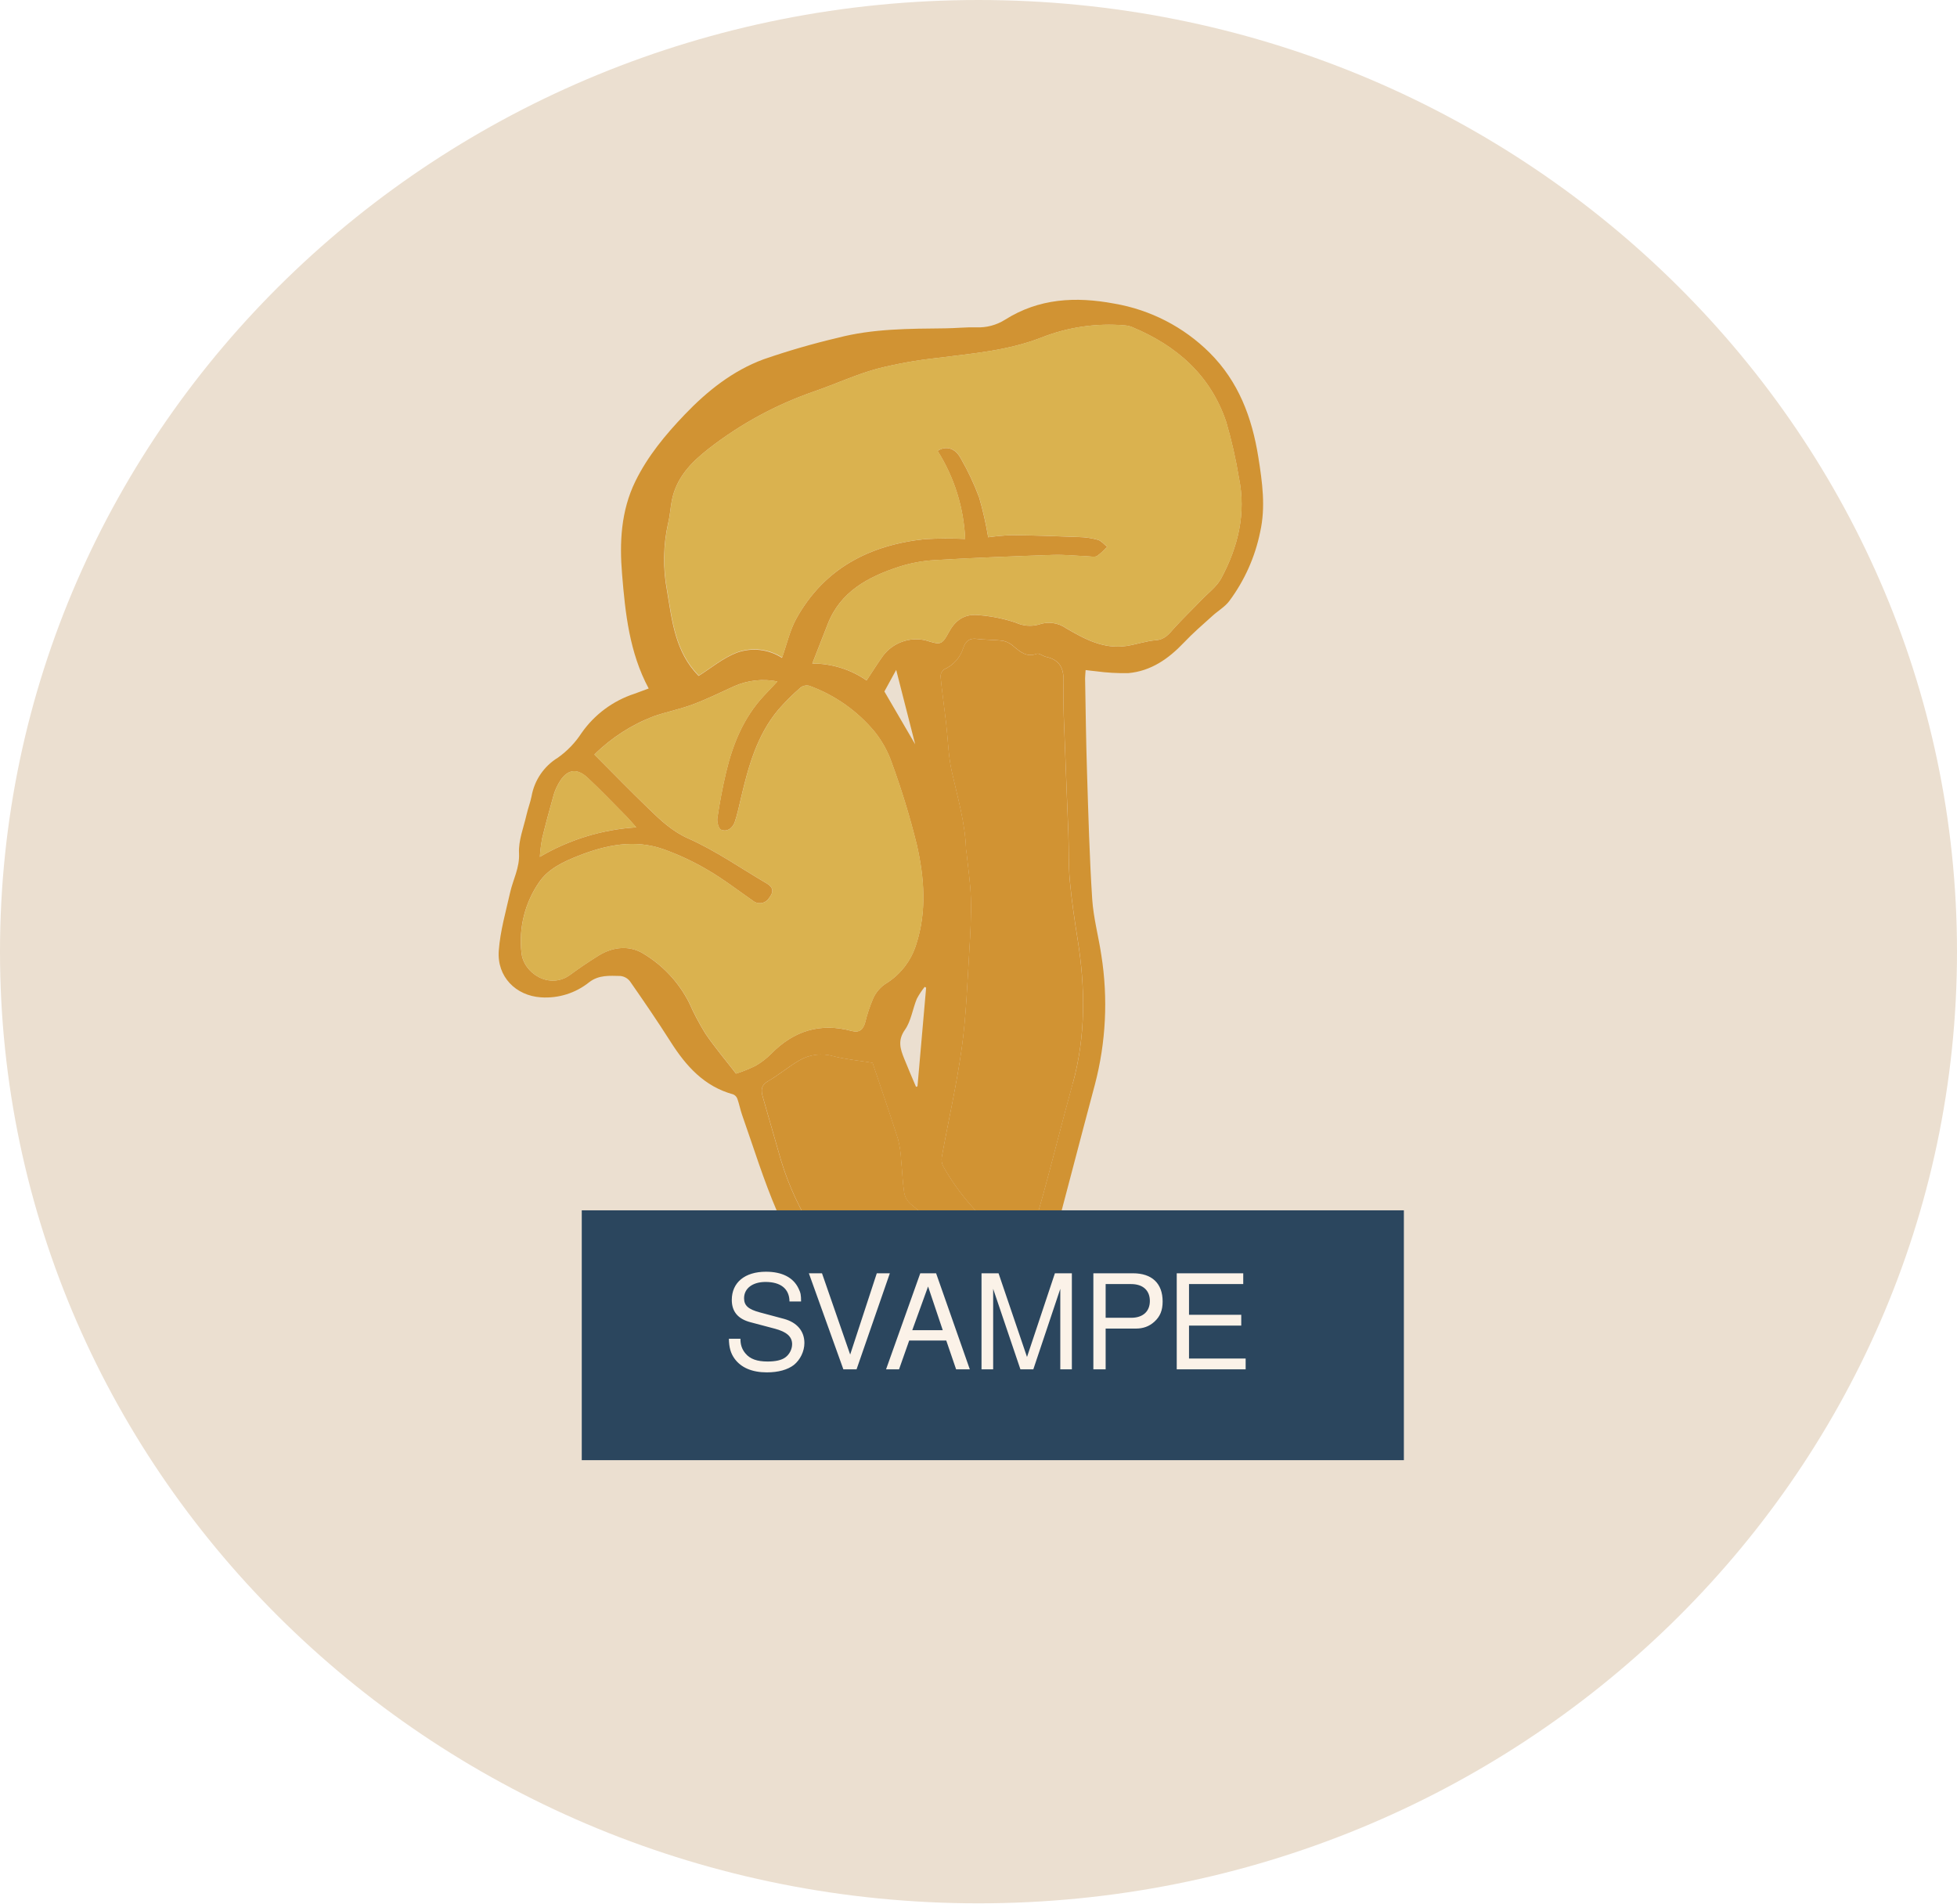
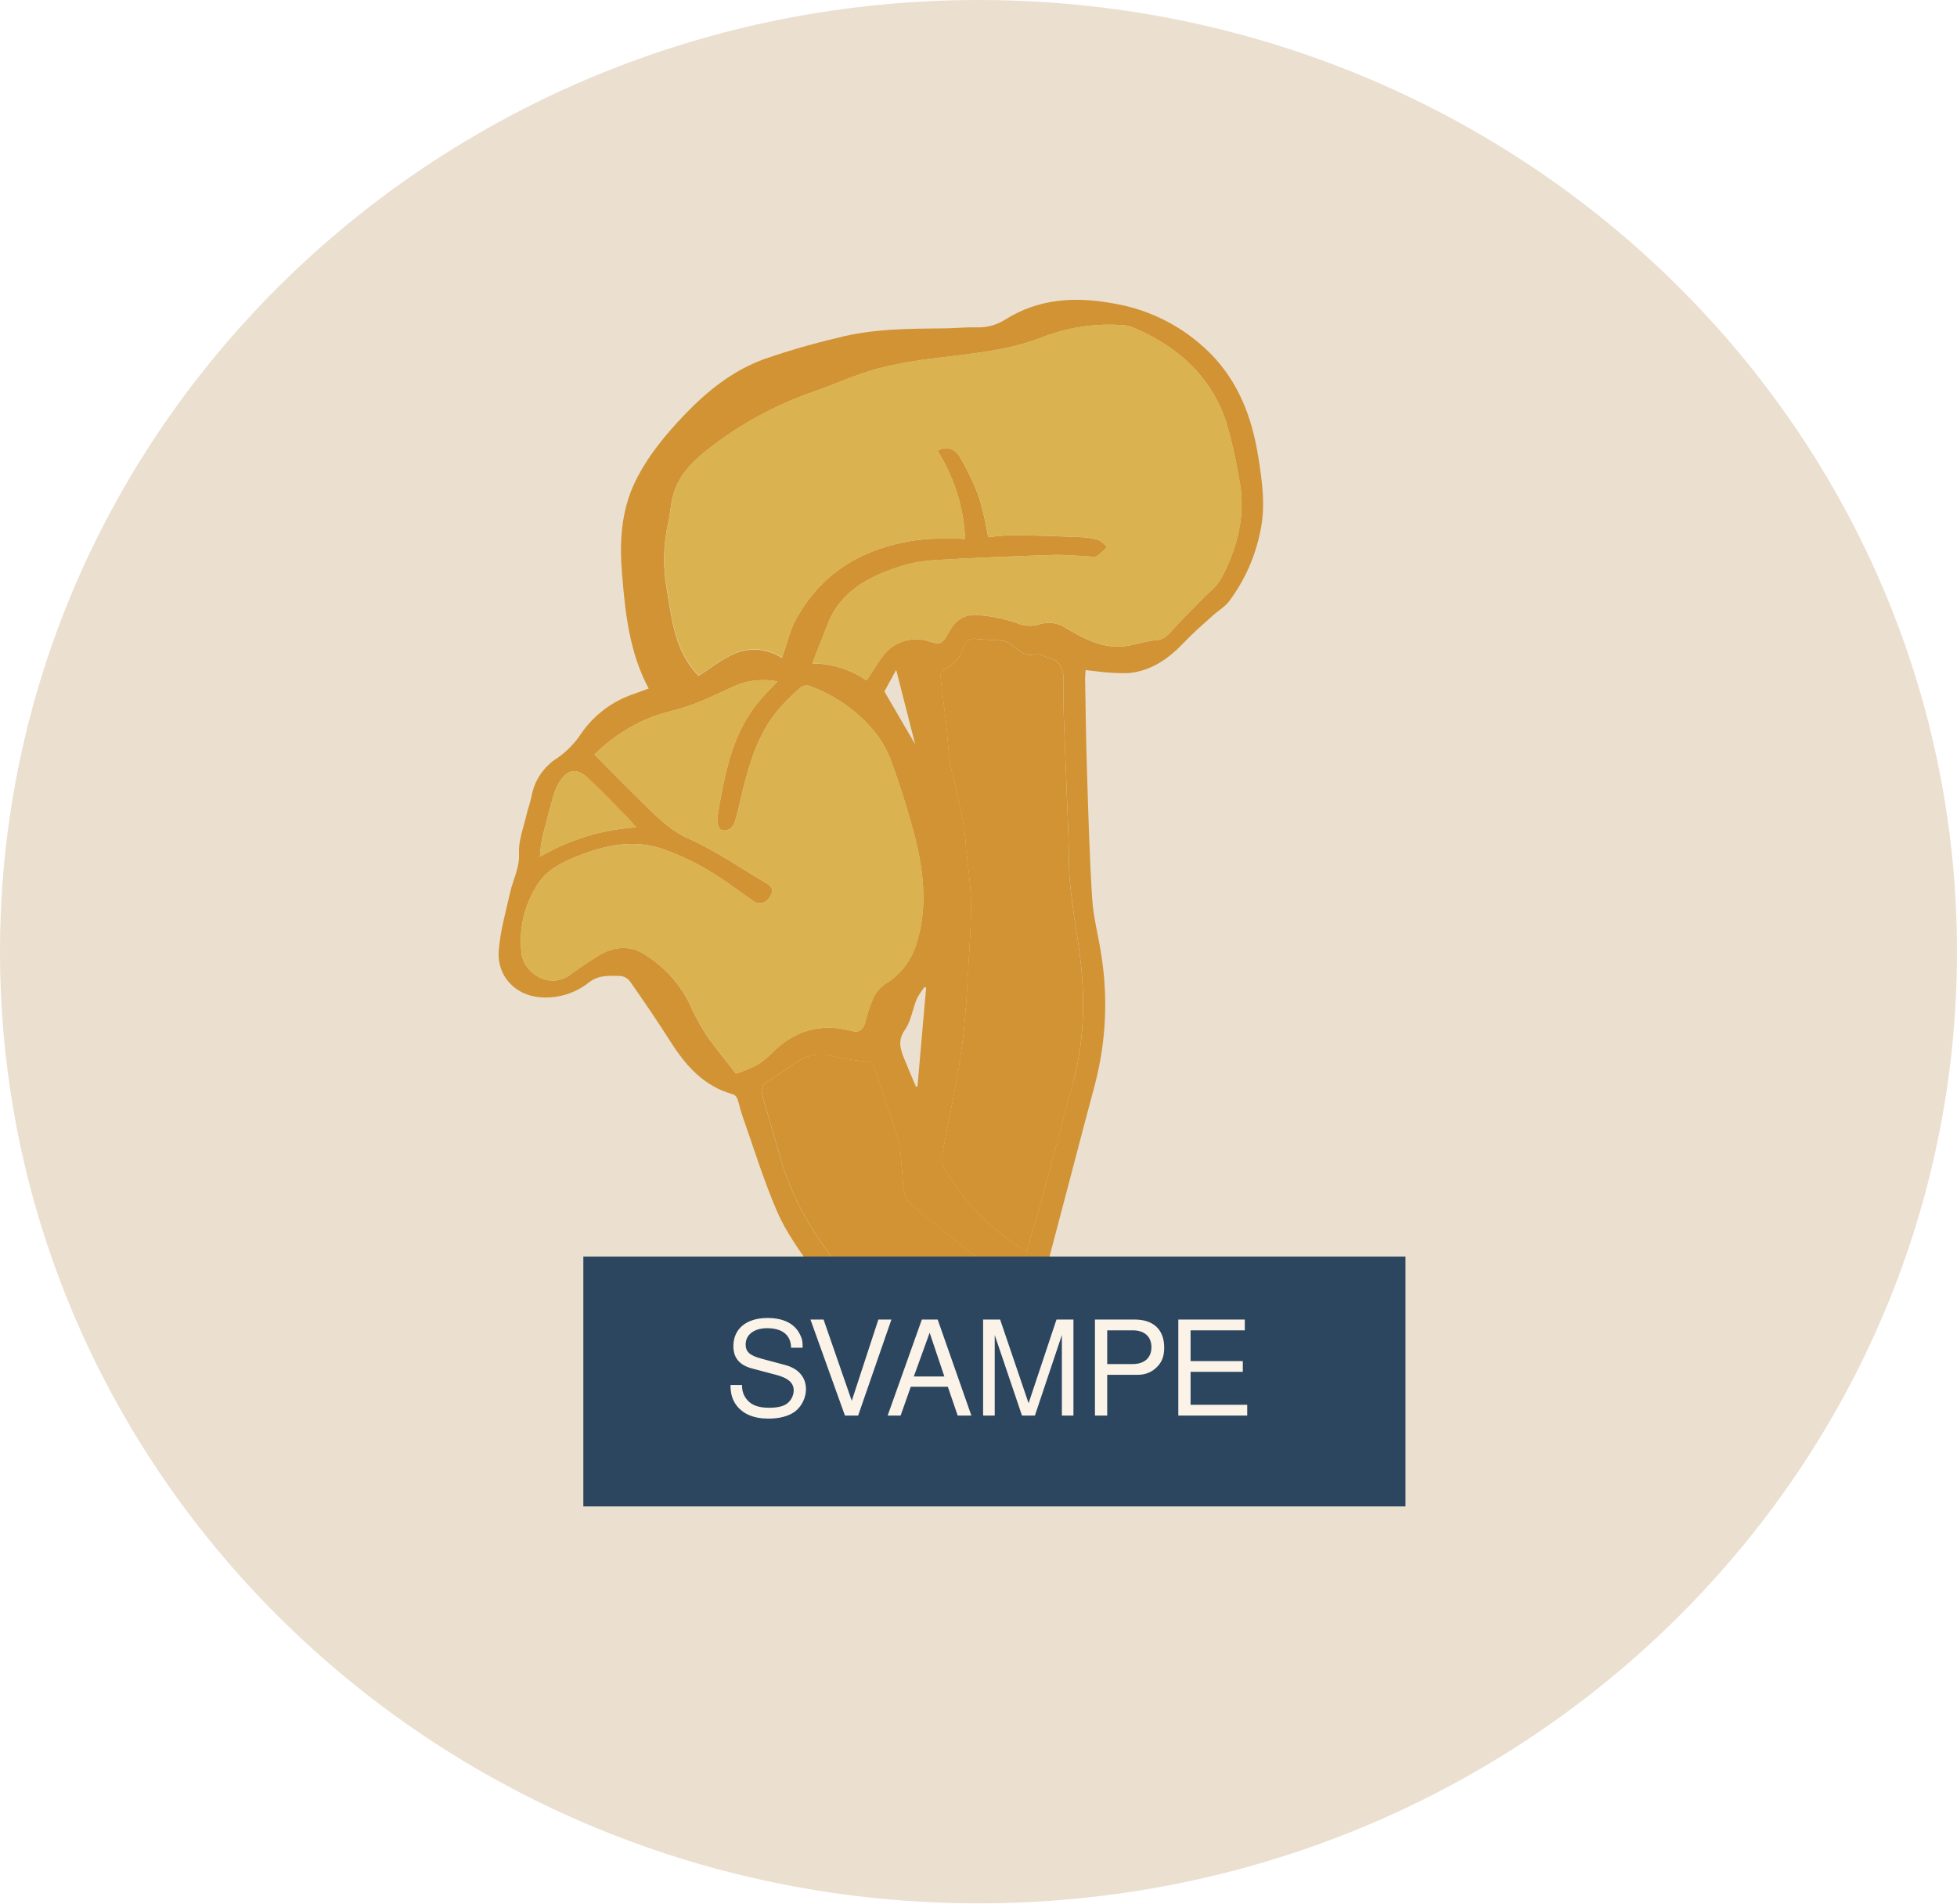
<svg xmlns="http://www.w3.org/2000/svg" width="430.866" height="419.003" viewBox="0 0 430.866 419.003">
-   <g id="Group_473" data-name="Group 473" transform="translate(-776.567 -747.376)">
-     <path id="Path_493" data-name="Path 493" d="M215.433,0c118.98,0,215.433,93.8,215.433,209.5S334.414,419,215.433,419,0,325.206,0,209.5,96.453,0,215.433,0Z" transform="translate(776.567 747.376)" fill="#ebdfd0" />
-     <g id="Group_464" data-name="Group 464" transform="translate(-105.652 81.715)">
-       <g id="c" transform="translate(992.011 731.656)">
-         <path id="Path_293" data-name="Path 293" d="M91,199.048c3.069-2.747,6.064-5.567,9.249-8.11,3.229-2.572,6.575-5.012,9.965-7.379a8.936,8.936,0,0,1-.453-.818c-4.062-8.533-9.279-16.117-17.535-21.173a63.149,63.149,0,0,1-5.932-3.711c-4.705-3.668-9.323-7.452-13.9-11.281a4.353,4.353,0,0,1-1.388-2.426c-.365-2.353-.424-4.764-.672-7.131a22.851,22.851,0,0,0-.7-4.72c-1.841-5.8-3.843-11.544-5.6-16.775-3.156-.511-5.962-.76-8.65-1.461a9.588,9.588,0,0,0-7.467.921c-2.382,1.388-4.515,3.215-6.9,4.588-1.622.95-1.549,2.1-1.125,3.536q1.995,6.926,3.974,13.838a62.227,62.227,0,0,0,7.452,16.015c1.9,3.01,4.033,5.9,6.21,8.738,2.206,2.879,4.457,5.743,6.912,8.417,6.824,7.452,13.765,14.787,20.632,22.2,1.987,2.148,3.9,4.384,5.947,6.751Z" transform="translate(18.289 52.439)" fill="#d19333" />
-         <path id="Path_294" data-name="Path 294" d="M51.674,174.935a1.722,1.722,0,0,1,.891.994c.409,1.154.628,2.382,1.037,3.536,2.513,7.131,4.734,14.393,7.73,21.319,1.885,4.354,4.778,8.329,7.5,12.274a119.79,119.79,0,0,0,9.059,11.894c8.373,9.366,17.023,18.484,25.483,27.763a4.937,4.937,0,0,1,1.344,2.732c1.563-1.271,3.069-2.586,4.574-3.931-2.06-2.367-3.974-4.6-5.947-6.751-6.853-7.423-13.808-14.744-20.632-22.2-2.44-2.674-4.705-5.523-6.912-8.417-2.177-2.835-4.3-5.728-6.21-8.738A62.226,62.226,0,0,1,62.136,189.4q-1.973-6.926-3.974-13.838c-.409-1.432-.5-2.6,1.125-3.536,2.382-1.388,4.515-3.2,6.9-4.588a9.588,9.588,0,0,1,7.467-.921c2.689.687,5.494.95,8.65,1.461,1.753,5.231,3.755,10.988,5.6,16.775a23.149,23.149,0,0,1,.7,4.72c.248,2.382.307,4.778.672,7.131a4.223,4.223,0,0,0,1.388,2.426c4.574,3.828,9.191,7.628,13.9,11.281a63.152,63.152,0,0,0,5.932,3.711c8.256,5.056,13.487,12.654,17.534,21.173.132.278.292.541.453.818,1.651-1.154,3.3-2.279,4.968-3.4,0-.015-.029-.044-.044-.058-3.317-6.4-6.678-12.786-11.485-18.25a3.226,3.226,0,0,1-.731-3.346c3.375-12.727,6.678-25.483,10.082-38.225a69.339,69.339,0,0,0,1.417-28.42c-.614-4.135-1.739-8.227-2.016-12.391-.6-9.293-.848-18.6-1.14-27.894-.219-6.9-.307-13.808-.424-20.705,0-.541.073-1.081.117-1.812.833.1,1.549.2,2.265.263a45.568,45.568,0,0,0,7.16.409c4.968-.453,8.811-3.142,12.186-6.692,1.973-2.09,4.164-3.974,6.3-5.9,1.213-1.111,2.7-1.958,3.682-3.229a38.2,38.2,0,0,0,6.824-15.2c1.257-5.553.482-11.018-.395-16.526-1.388-8.723-4.354-16.643-10.74-23A39.123,39.123,0,0,0,135.488.832C127.043-.746,118.948-.337,111.466,4.4a10.979,10.979,0,0,1-6.327,1.666c-2.265-.058-4.544.2-6.824.219-7.949.088-15.927.058-23.686,2.09a167.731,167.731,0,0,0-16.292,4.72c-6.795,2.513-12.406,6.97-17.418,12.216-4.238,4.442-8.1,9.089-10.828,14.656-3.185,6.517-3.507,13.531-2.922,20.442.7,8.563,1.607,17.228,5.859,25.162-1.067.395-2.09.789-3.127,1.154a22.871,22.871,0,0,0-11.66,8.65,19.994,19.994,0,0,1-5.2,5.421,12.518,12.518,0,0,0-5.8,8.49c-.278,1.388-.8,2.718-1.111,4.091-.643,2.82-1.8,5.669-1.651,8.46.161,3.215-1.315,5.772-1.958,8.636-.95,4.238-2.177,8.475-2.5,12.786-.438,5.786,3.785,9.936,9.264,10.3a15.292,15.292,0,0,0,10.667-3.346c2.119-1.622,4.486-1.4,6.824-1.359a3.041,3.041,0,0,1,2.148,1.2c3.054,4.384,6.079,8.8,8.943,13.312,3.39,5.333,7.394,9.819,13.779,11.558Zm40.519-1.783a2.636,2.636,0,0,1-.307.117c-.877-2.06-1.768-4.121-2.6-6.2-.862-2.133-1.49-4.033.161-6.371,1.359-1.929,1.68-4.559,2.616-6.824a16.71,16.71,0,0,1,1.739-2.63c.1.073.2.132.307.2q-.942,10.849-1.9,21.7Zm34.178-.628c-2.177,7.934-4.179,15.927-6.342,23.862-1.184,4.325-2.513,8.621-3.828,13.078a50.469,50.469,0,0,1-18.309-18.689,3.318,3.318,0,0,1-.321-2.09c1.461-8.051,3.3-16.044,4.413-24.139.964-7.058,1.2-14.232,1.651-21.363.234-3.8.438-7.628.336-11.427-.1-3.419-.628-6.824-.979-10.243-.015-.19-.088-.365-.088-.541-.19-5.889-1.87-11.47-3.142-17.169-.774-3.463-.833-7.087-1.242-10.623-.395-3.419-.891-6.824-1.227-10.243a1.964,1.964,0,0,1,.833-1.607,7.623,7.623,0,0,0,4.164-4.676c.511-1.49,1.315-2.236,3-2.016,1.943.248,3.945.161,5.874.453a5.044,5.044,0,0,1,2.323,1.286c1.461,1.213,2.82,2.338,4.968,1.549.541-.2,1.359.511,2.09.672,3.083.687,3.931,2.6,3.828,5.655-.161,4.793.161,9.6.321,14.393.219,6.327.511,12.639.745,18.966.132,3.448,0,6.912.321,10.331.395,4.267,1.023,8.519,1.7,12.756,1.71,10.681,1.841,21.275-1.052,31.81ZM37.339,49.052c.38-1.607.468-3.288.789-4.91.994-4.968,4.194-8.3,8.037-11.31A80.824,80.824,0,0,1,69.617,20.12c4.588-1.593,9.03-3.653,13.706-4.939a95.816,95.816,0,0,1,13.209-2.367c7.744-.994,15.518-1.593,22.941-4.486a40.513,40.513,0,0,1,18.411-2.689,5.4,5.4,0,0,1,1.593.38c9.79,4.077,17.228,10.579,20.691,20.837a103.266,103.266,0,0,1,2.806,12.333c1.622,7.861-.19,15.2-3.872,22.093-1.008,1.885-2.922,3.273-4.442,4.866-1.943,2.031-3.974,3.974-5.859,6.049-1.154,1.271-2.06,2.586-4.077,2.747-2.163.161-4.281.921-6.444,1.257-5.027.774-9.191-1.461-13.326-3.872a6.591,6.591,0,0,0-6.079-.818,7.419,7.419,0,0,1-5.041-.438,33.706,33.706,0,0,0-7.861-1.622c-3.054-.395-5.246.76-6.824,3.668-1.622,3-1.885,2.849-5.173,1.856a9.151,9.151,0,0,0-9.352,3.39C83.382,80.1,82.242,81.929,81,83.8a20.913,20.913,0,0,0-11.953-3.726c1.227-3.127,2.309-5.889,3.39-8.665,2.806-7.2,8.9-10.4,15.664-12.625a31.593,31.593,0,0,1,7.92-1.476c8.665-.511,17.33-.848,26.009-1.14,2.572-.088,5.158.2,7.744.307.672.029,1.476.219,1.973-.073a13.788,13.788,0,0,0,2.206-2.031c-.672-.526-1.271-1.3-2.016-1.52a16.584,16.584,0,0,0-4.164-.614c-4.924-.2-9.849-.365-14.773-.424a51.528,51.528,0,0,0-5.231.468,75.426,75.426,0,0,0-1.987-8.753,57.063,57.063,0,0,0-4.077-8.665c-1.257-2.279-3.273-2.776-5.07-1.593A39.571,39.571,0,0,1,102.7,52.646a84.861,84.861,0,0,0-8.855.044c-12.2,1.3-22.181,6.444-28.318,17.505-1.432,2.586-2.075,5.626-3.156,8.636a11.274,11.274,0,0,0-9.936-1.14c-3.069,1.184-5.713,3.419-8.417,5.114-5.2-5.275-5.845-12.157-6.97-18.82a36.9,36.9,0,0,1,.263-14.86ZM91.7,97.856c-2.323-3.989-4.442-7.628-6.78-11.631.687-1.257,1.563-2.864,2.6-4.749C88.934,87.028,90.264,92.259,91.7,97.856ZM9.532,118.707c.8-3.288,1.68-6.546,2.6-9.8a11.879,11.879,0,0,1,1.2-2.674c1.637-2.835,3.843-3.273,6.239-1.023,2.908,2.718,5.669,5.611,8.475,8.446.716.716,1.359,1.505,2.236,2.484a47.675,47.675,0,0,0-21.217,6.5,32.832,32.832,0,0,1,.482-3.931ZM31.86,143.942c-3.01-1.856-6.648-1.563-9.834.409-2.133,1.33-4.238,2.732-6.269,4.238-4.53,3.346-10.3-.321-10.74-4.837a22.758,22.758,0,0,1,3.931-15.606c2.031-2.937,5.392-4.486,8.665-5.772,6.006-2.353,12.23-3.653,18.557-1.461a56.637,56.637,0,0,1,9.819,4.588c3.492,2.031,6.707,4.515,10.024,6.824a2.4,2.4,0,0,0,3.522-.643c1.023-1.271.979-2.309-.5-3.185-5.728-3.346-11.237-7.218-17.257-9.892-3.609-1.607-6.137-4.033-8.767-6.575-4.048-3.916-7.993-7.964-11.938-11.923A37.551,37.551,0,0,1,34.124,91.69c2.835-.979,5.816-1.563,8.621-2.616,3.083-1.154,6.064-2.616,9.059-3.989a15.858,15.858,0,0,1,9.556-1.067c-1.14,1.213-2.075,2.206-3.01,3.2-4.457,4.793-6.824,10.638-8.3,16.877-.774,3.288-1.4,6.619-1.9,9.965-.132.848.263,2.382.818,2.6,1.344.541,2.528-.336,3-1.68.57-1.68.935-3.434,1.344-5.158,1.637-6.985,3.507-13.9,8.227-19.551A49.546,49.546,0,0,1,66.5,85.333a2.239,2.239,0,0,1,1.914-.351,33.558,33.558,0,0,1,14.437,10.2,23.054,23.054,0,0,1,3.711,6.78,173.76,173.76,0,0,1,5.494,18c1.651,7.233,2.221,14.627-.117,21.889a15.521,15.521,0,0,1-6.882,8.8,7.725,7.725,0,0,0-2.63,3.185,33.956,33.956,0,0,0-1.739,5.246c-.438,1.549-1.257,2.338-2.966,1.885-6.9-1.87-12.742-.058-17.71,5a16.567,16.567,0,0,1-3.507,2.689,31.737,31.737,0,0,1-4.252,1.7c-2.236-2.893-4.647-5.728-6.736-8.8a55.423,55.423,0,0,1-3.609-6.838,26.556,26.556,0,0,0-10.068-10.784Z" transform="translate(0 0)" fill="#d19333" />
-         <path id="Path_295" data-name="Path 295" d="M50.9,77.019a11.274,11.274,0,0,0-9.936-1.14c-3.069,1.184-5.713,3.419-8.417,5.114-5.2-5.275-5.845-12.157-6.97-18.82a36.9,36.9,0,0,1,.263-14.86c.38-1.607.468-3.288.789-4.91.994-4.968,4.194-8.3,8.037-11.31A80.825,80.825,0,0,1,58.119,18.381c4.588-1.593,9.03-3.653,13.706-4.939a95.816,95.816,0,0,1,13.209-2.367c7.744-.994,15.518-1.593,22.941-4.486A40.513,40.513,0,0,1,126.386,3.9a5.4,5.4,0,0,1,1.593.38c9.79,4.077,17.228,10.579,20.691,20.837a103.263,103.263,0,0,1,2.806,12.333c1.622,7.861-.19,15.2-3.872,22.093-1.008,1.885-2.922,3.273-4.442,4.866-1.943,2.031-3.974,3.974-5.859,6.049-1.154,1.271-2.06,2.586-4.077,2.747-2.163.161-4.281.921-6.444,1.257-5.027.774-9.191-1.461-13.326-3.872a6.591,6.591,0,0,0-6.079-.818,7.419,7.419,0,0,1-5.041-.438,33.706,33.706,0,0,0-7.861-1.622c-3.054-.395-5.246.76-6.824,3.668-1.622,3-1.885,2.849-5.173,1.856a9.151,9.151,0,0,0-9.352,3.39c-1.242,1.739-2.382,3.565-3.624,5.436a20.913,20.913,0,0,0-11.953-3.726c1.227-3.127,2.309-5.889,3.39-8.665,2.806-7.2,8.9-10.4,15.664-12.625a31.593,31.593,0,0,1,7.92-1.476c8.665-.511,17.33-.848,26.009-1.14,2.572-.088,5.158.2,7.744.307.672.029,1.476.219,1.973-.073a13.788,13.788,0,0,0,2.206-2.031c-.672-.526-1.271-1.3-2.016-1.52a16.584,16.584,0,0,0-4.164-.614c-4.924-.2-9.849-.365-14.773-.424a51.529,51.529,0,0,0-5.231.468,75.424,75.424,0,0,0-1.987-8.753,57.063,57.063,0,0,0-4.077-8.665c-1.257-2.279-3.273-2.776-5.07-1.593A39.571,39.571,0,0,1,91.2,50.907a84.859,84.859,0,0,0-8.855.044c-12.2,1.3-22.181,6.444-28.318,17.505-1.432,2.586-2.075,5.626-3.156,8.636Z" transform="translate(11.513 1.724)" fill="#dab24f" />
-         <path id="Path_296" data-name="Path 296" d="M50.735,143.932c-2.236-2.893-4.647-5.728-6.736-8.8A55.421,55.421,0,0,1,40.39,128.3a26.556,26.556,0,0,0-10.068-10.784c-3.01-1.856-6.648-1.563-9.834.409-2.133,1.33-4.238,2.732-6.269,4.238-4.53,3.346-10.3-.321-10.74-4.837A22.758,22.758,0,0,1,7.41,101.718c2.031-2.937,5.392-4.486,8.665-5.772,6.006-2.353,12.23-3.653,18.557-1.461a56.637,56.637,0,0,1,9.819,4.588c3.492,2.031,6.707,4.515,10.024,6.824A2.4,2.4,0,0,0,58,105.254c1.023-1.271.979-2.309-.5-3.185-5.728-3.346-11.237-7.218-17.257-9.892-3.609-1.607-6.137-4.033-8.767-6.575-4.048-3.916-7.993-7.964-11.938-11.923a37.551,37.551,0,0,1,13.049-8.417c2.835-.979,5.816-1.563,8.621-2.616,3.083-1.154,6.064-2.616,9.059-3.989a15.858,15.858,0,0,1,9.556-1.067c-1.14,1.213-2.075,2.206-3.01,3.2-4.457,4.793-6.824,10.638-8.3,16.877-.774,3.288-1.4,6.619-1.9,9.965-.132.848.263,2.382.818,2.6,1.344.541,2.528-.336,3-1.68.57-1.68.935-3.434,1.344-5.158C53.409,76.41,55.28,69.5,60,63.843A49.545,49.545,0,0,1,64.967,58.9a2.239,2.239,0,0,1,1.914-.351,33.558,33.558,0,0,1,14.437,10.2,23.054,23.054,0,0,1,3.711,6.78,173.76,173.76,0,0,1,5.494,18c1.651,7.233,2.221,14.627-.117,21.889a15.521,15.521,0,0,1-6.882,8.8,7.725,7.725,0,0,0-2.63,3.185,33.955,33.955,0,0,0-1.739,5.246c-.438,1.549-1.257,2.338-2.966,1.885-6.9-1.87-12.742-.058-17.71,5a16.566,16.566,0,0,1-3.507,2.689,31.737,31.737,0,0,1-4.252,1.7Z" transform="translate(1.552 26.429)" fill="#dab24f" />
-         <path id="Path_297" data-name="Path 297" d="M85.479,185.928A50.469,50.469,0,0,1,67.17,167.239a3.318,3.318,0,0,1-.321-2.09c1.461-8.051,3.3-16.044,4.413-24.139.964-7.058,1.2-14.232,1.651-21.363.234-3.8.438-7.628.336-11.427-.1-3.419-.628-6.824-.979-10.243-.015-.19-.088-.365-.088-.541-.19-5.889-1.87-11.47-3.142-17.169-.774-3.463-.833-7.087-1.242-10.623-.395-3.419-.891-6.824-1.227-10.243a1.964,1.964,0,0,1,.833-1.607,7.623,7.623,0,0,0,4.164-4.676c.511-1.49,1.315-2.236,3-2.016,1.943.248,3.945.161,5.874.453a5.044,5.044,0,0,1,2.323,1.286c1.461,1.213,2.82,2.338,4.968,1.549.541-.2,1.359.511,2.09.672,3.083.687,3.931,2.6,3.828,5.655-.161,4.793.161,9.6.321,14.393.219,6.327.511,12.639.745,18.966.132,3.448,0,6.912.321,10.331.395,4.267,1.023,8.519,1.7,12.756,1.71,10.681,1.841,21.275-1.052,31.81C93.5,156.908,91.5,164.9,89.337,172.835c-1.184,4.325-2.513,8.621-3.828,13.078Z" transform="translate(30.707 23.55)" fill="#d19333" />
-         <path id="Path_298" data-name="Path 298" d="M6.2,89.875a32.832,32.832,0,0,1,.482-3.931c.8-3.288,1.68-6.546,2.6-9.8a11.88,11.88,0,0,1,1.2-2.674c1.637-2.835,3.843-3.273,6.239-1.023,2.908,2.718,5.669,5.611,8.475,8.446.716.716,1.359,1.505,2.236,2.484a47.675,47.675,0,0,0-21.217,6.5Z" transform="translate(2.865 32.748)" fill="#dab24f" />
-       </g>
-       <rect id="Rectangle_560" data-name="Rectangle 560" width="181" height="55" transform="translate(1010.305 932.103)" fill="#2b465e" />
-       <text id="SVAMPE" transform="translate(1041.305 967.103)" fill="#fbf2e8" font-size="29" font-family="Helvetica">
+   <defs>
+     <style>.a{fill:#ebdfd0;}.b{fill:#d19333;}.c{fill:#dab24f;}.d{fill:#2b465e;}.e{fill:#fbf2e8;font-size:29px;font-family:Helvetica;}</style>
+   </defs>
+   <g transform="translate(-744.567 -747.376)">
+     <path class="a" d="M215.433,0c118.98,0,215.433,93.8,215.433,209.5S334.414,419,215.433,419,0,325.206,0,209.5,96.453,0,215.433,0Z" transform="translate(744.567 747.376)" />
+     <g transform="translate(854.359 813.371)">
+       <path class="b" d="M91,199.048c3.069-2.747,6.064-5.567,9.249-8.11,3.229-2.572,6.575-5.012,9.965-7.379a8.936,8.936,0,0,1-.453-.818c-4.062-8.533-9.279-16.117-17.535-21.173a63.149,63.149,0,0,1-5.932-3.711c-4.705-3.668-9.323-7.452-13.9-11.281a4.353,4.353,0,0,1-1.388-2.426c-.365-2.353-.424-4.764-.672-7.131a22.851,22.851,0,0,0-.7-4.72c-1.841-5.8-3.843-11.544-5.6-16.775-3.156-.511-5.962-.76-8.65-1.461a9.588,9.588,0,0,0-7.467.921c-2.382,1.388-4.515,3.215-6.9,4.588-1.622.95-1.549,2.1-1.125,3.536q1.995,6.926,3.974,13.838a62.227,62.227,0,0,0,7.452,16.015c1.9,3.01,4.033,5.9,6.21,8.738,2.206,2.879,4.457,5.743,6.912,8.417,6.824,7.452,13.765,14.787,20.632,22.2,1.987,2.148,3.9,4.384,5.947,6.751Z" transform="translate(18.289 52.439)" />
+       <path class="b" d="M51.674,174.935a1.722,1.722,0,0,1,.891.994c.409,1.154.628,2.382,1.037,3.536,2.513,7.131,4.734,14.393,7.73,21.319,1.885,4.354,4.778,8.329,7.5,12.274a119.79,119.79,0,0,0,9.059,11.894c8.373,9.366,17.023,18.484,25.483,27.763a4.937,4.937,0,0,1,1.344,2.732c1.563-1.271,3.069-2.586,4.574-3.931-2.06-2.367-3.974-4.6-5.947-6.751-6.853-7.423-13.808-14.744-20.632-22.2-2.44-2.674-4.705-5.523-6.912-8.417-2.177-2.835-4.3-5.728-6.21-8.738A62.226,62.226,0,0,1,62.136,189.4q-1.973-6.926-3.974-13.838c-.409-1.432-.5-2.6,1.125-3.536,2.382-1.388,4.515-3.2,6.9-4.588a9.588,9.588,0,0,1,7.467-.921c2.689.687,5.494.95,8.65,1.461,1.753,5.231,3.755,10.988,5.6,16.775a23.149,23.149,0,0,1,.7,4.72c.248,2.382.307,4.778.672,7.131a4.223,4.223,0,0,0,1.388,2.426c4.574,3.828,9.191,7.628,13.9,11.281a63.152,63.152,0,0,0,5.932,3.711c8.256,5.056,13.487,12.654,17.534,21.173.132.278.292.541.453.818,1.651-1.154,3.3-2.279,4.968-3.4,0-.015-.029-.044-.044-.058-3.317-6.4-6.678-12.786-11.485-18.25a3.226,3.226,0,0,1-.731-3.346c3.375-12.727,6.678-25.483,10.082-38.225a69.339,69.339,0,0,0,1.417-28.42c-.614-4.135-1.739-8.227-2.016-12.391-.6-9.293-.848-18.6-1.14-27.894-.219-6.9-.307-13.808-.424-20.705,0-.541.073-1.081.117-1.812.833.1,1.549.2,2.265.263a45.568,45.568,0,0,0,7.16.409c4.968-.453,8.811-3.142,12.186-6.692,1.973-2.09,4.164-3.974,6.3-5.9,1.213-1.111,2.7-1.958,3.682-3.229a38.2,38.2,0,0,0,6.824-15.2c1.257-5.553.482-11.018-.395-16.526-1.388-8.723-4.354-16.643-10.74-23A39.123,39.123,0,0,0,135.488.832C127.043-.746,118.948-.337,111.466,4.4a10.979,10.979,0,0,1-6.327,1.666c-2.265-.058-4.544.2-6.824.219-7.949.088-15.927.058-23.686,2.09a167.731,167.731,0,0,0-16.292,4.72c-6.795,2.513-12.406,6.97-17.418,12.216-4.238,4.442-8.1,9.089-10.828,14.656-3.185,6.517-3.507,13.531-2.922,20.442.7,8.563,1.607,17.228,5.859,25.162-1.067.395-2.09.789-3.127,1.154a22.871,22.871,0,0,0-11.66,8.65,19.994,19.994,0,0,1-5.2,5.421,12.518,12.518,0,0,0-5.8,8.49c-.278,1.388-.8,2.718-1.111,4.091-.643,2.82-1.8,5.669-1.651,8.46.161,3.215-1.315,5.772-1.958,8.636-.95,4.238-2.177,8.475-2.5,12.786-.438,5.786,3.785,9.936,9.264,10.3a15.292,15.292,0,0,0,10.667-3.346c2.119-1.622,4.486-1.4,6.824-1.359a3.041,3.041,0,0,1,2.148,1.2c3.054,4.384,6.079,8.8,8.943,13.312,3.39,5.333,7.394,9.819,13.779,11.558Zm40.519-1.783a2.636,2.636,0,0,1-.307.117c-.877-2.06-1.768-4.121-2.6-6.2-.862-2.133-1.49-4.033.161-6.371,1.359-1.929,1.68-4.559,2.616-6.824a16.71,16.71,0,0,1,1.739-2.63c.1.073.2.132.307.2q-.942,10.849-1.9,21.7Zm34.178-.628c-2.177,7.934-4.179,15.927-6.342,23.862-1.184,4.325-2.513,8.621-3.828,13.078a50.469,50.469,0,0,1-18.309-18.689,3.318,3.318,0,0,1-.321-2.09c1.461-8.051,3.3-16.044,4.413-24.139.964-7.058,1.2-14.232,1.651-21.363.234-3.8.438-7.628.336-11.427-.1-3.419-.628-6.824-.979-10.243-.015-.19-.088-.365-.088-.541-.19-5.889-1.87-11.47-3.142-17.169-.774-3.463-.833-7.087-1.242-10.623-.395-3.419-.891-6.824-1.227-10.243a1.964,1.964,0,0,1,.833-1.607,7.623,7.623,0,0,0,4.164-4.676c.511-1.49,1.315-2.236,3-2.016,1.943.248,3.945.161,5.874.453a5.044,5.044,0,0,1,2.323,1.286c1.461,1.213,2.82,2.338,4.968,1.549.541-.2,1.359.511,2.09.672,3.083.687,3.931,2.6,3.828,5.655-.161,4.793.161,9.6.321,14.393.219,6.327.511,12.639.745,18.966.132,3.448,0,6.912.321,10.331.395,4.267,1.023,8.519,1.7,12.756,1.71,10.681,1.841,21.275-1.052,31.81ZM37.339,49.052c.38-1.607.468-3.288.789-4.91.994-4.968,4.194-8.3,8.037-11.31A80.824,80.824,0,0,1,69.617,20.12c4.588-1.593,9.03-3.653,13.706-4.939a95.816,95.816,0,0,1,13.209-2.367c7.744-.994,15.518-1.593,22.941-4.486a40.513,40.513,0,0,1,18.411-2.689,5.4,5.4,0,0,1,1.593.38c9.79,4.077,17.228,10.579,20.691,20.837a103.266,103.266,0,0,1,2.806,12.333c1.622,7.861-.19,15.2-3.872,22.093-1.008,1.885-2.922,3.273-4.442,4.866-1.943,2.031-3.974,3.974-5.859,6.049-1.154,1.271-2.06,2.586-4.077,2.747-2.163.161-4.281.921-6.444,1.257-5.027.774-9.191-1.461-13.326-3.872a6.591,6.591,0,0,0-6.079-.818,7.419,7.419,0,0,1-5.041-.438,33.706,33.706,0,0,0-7.861-1.622c-3.054-.395-5.246.76-6.824,3.668-1.622,3-1.885,2.849-5.173,1.856a9.151,9.151,0,0,0-9.352,3.39C83.382,80.1,82.242,81.929,81,83.8a20.913,20.913,0,0,0-11.953-3.726c1.227-3.127,2.309-5.889,3.39-8.665,2.806-7.2,8.9-10.4,15.664-12.625a31.593,31.593,0,0,1,7.92-1.476c8.665-.511,17.33-.848,26.009-1.14,2.572-.088,5.158.2,7.744.307.672.029,1.476.219,1.973-.073a13.788,13.788,0,0,0,2.206-2.031c-.672-.526-1.271-1.3-2.016-1.52a16.584,16.584,0,0,0-4.164-.614c-4.924-.2-9.849-.365-14.773-.424a51.528,51.528,0,0,0-5.231.468,75.426,75.426,0,0,0-1.987-8.753,57.063,57.063,0,0,0-4.077-8.665c-1.257-2.279-3.273-2.776-5.07-1.593A39.571,39.571,0,0,1,102.7,52.646a84.861,84.861,0,0,0-8.855.044c-12.2,1.3-22.181,6.444-28.318,17.505-1.432,2.586-2.075,5.626-3.156,8.636a11.274,11.274,0,0,0-9.936-1.14c-3.069,1.184-5.713,3.419-8.417,5.114-5.2-5.275-5.845-12.157-6.97-18.82a36.9,36.9,0,0,1,.263-14.86ZM91.7,97.856c-2.323-3.989-4.442-7.628-6.78-11.631.687-1.257,1.563-2.864,2.6-4.749C88.934,87.028,90.264,92.259,91.7,97.856ZM9.532,118.707c.8-3.288,1.68-6.546,2.6-9.8a11.879,11.879,0,0,1,1.2-2.674c1.637-2.835,3.843-3.273,6.239-1.023,2.908,2.718,5.669,5.611,8.475,8.446.716.716,1.359,1.505,2.236,2.484a47.675,47.675,0,0,0-21.217,6.5,32.832,32.832,0,0,1,.482-3.931ZM31.86,143.942c-3.01-1.856-6.648-1.563-9.834.409-2.133,1.33-4.238,2.732-6.269,4.238-4.53,3.346-10.3-.321-10.74-4.837a22.758,22.758,0,0,1,3.931-15.606c2.031-2.937,5.392-4.486,8.665-5.772,6.006-2.353,12.23-3.653,18.557-1.461a56.637,56.637,0,0,1,9.819,4.588c3.492,2.031,6.707,4.515,10.024,6.824a2.4,2.4,0,0,0,3.522-.643c1.023-1.271.979-2.309-.5-3.185-5.728-3.346-11.237-7.218-17.257-9.892-3.609-1.607-6.137-4.033-8.767-6.575-4.048-3.916-7.993-7.964-11.938-11.923A37.551,37.551,0,0,1,34.124,91.69c2.835-.979,5.816-1.563,8.621-2.616,3.083-1.154,6.064-2.616,9.059-3.989a15.858,15.858,0,0,1,9.556-1.067c-1.14,1.213-2.075,2.206-3.01,3.2-4.457,4.793-6.824,10.638-8.3,16.877-.774,3.288-1.4,6.619-1.9,9.965-.132.848.263,2.382.818,2.6,1.344.541,2.528-.336,3-1.68.57-1.68.935-3.434,1.344-5.158,1.637-6.985,3.507-13.9,8.227-19.551A49.546,49.546,0,0,1,66.5,85.333a2.239,2.239,0,0,1,1.914-.351,33.558,33.558,0,0,1,14.437,10.2,23.054,23.054,0,0,1,3.711,6.78,173.76,173.76,0,0,1,5.494,18c1.651,7.233,2.221,14.627-.117,21.889a15.521,15.521,0,0,1-6.882,8.8,7.725,7.725,0,0,0-2.63,3.185,33.956,33.956,0,0,0-1.739,5.246c-.438,1.549-1.257,2.338-2.966,1.885-6.9-1.87-12.742-.058-17.71,5a16.567,16.567,0,0,1-3.507,2.689,31.737,31.737,0,0,1-4.252,1.7c-2.236-2.893-4.647-5.728-6.736-8.8a55.423,55.423,0,0,1-3.609-6.838,26.556,26.556,0,0,0-10.068-10.784Z" transform="translate(0 0)" />
+       <path class="c" d="M50.9,77.019a11.274,11.274,0,0,0-9.936-1.14c-3.069,1.184-5.713,3.419-8.417,5.114-5.2-5.275-5.845-12.157-6.97-18.82a36.9,36.9,0,0,1,.263-14.86c.38-1.607.468-3.288.789-4.91.994-4.968,4.194-8.3,8.037-11.31A80.825,80.825,0,0,1,58.119,18.381c4.588-1.593,9.03-3.653,13.706-4.939a95.816,95.816,0,0,1,13.209-2.367c7.744-.994,15.518-1.593,22.941-4.486A40.513,40.513,0,0,1,126.386,3.9a5.4,5.4,0,0,1,1.593.38c9.79,4.077,17.228,10.579,20.691,20.837a103.263,103.263,0,0,1,2.806,12.333c1.622,7.861-.19,15.2-3.872,22.093-1.008,1.885-2.922,3.273-4.442,4.866-1.943,2.031-3.974,3.974-5.859,6.049-1.154,1.271-2.06,2.586-4.077,2.747-2.163.161-4.281.921-6.444,1.257-5.027.774-9.191-1.461-13.326-3.872a6.591,6.591,0,0,0-6.079-.818,7.419,7.419,0,0,1-5.041-.438,33.706,33.706,0,0,0-7.861-1.622c-3.054-.395-5.246.76-6.824,3.668-1.622,3-1.885,2.849-5.173,1.856a9.151,9.151,0,0,0-9.352,3.39c-1.242,1.739-2.382,3.565-3.624,5.436a20.913,20.913,0,0,0-11.953-3.726c1.227-3.127,2.309-5.889,3.39-8.665,2.806-7.2,8.9-10.4,15.664-12.625a31.593,31.593,0,0,1,7.92-1.476c8.665-.511,17.33-.848,26.009-1.14,2.572-.088,5.158.2,7.744.307.672.029,1.476.219,1.973-.073a13.788,13.788,0,0,0,2.206-2.031c-.672-.526-1.271-1.3-2.016-1.52a16.584,16.584,0,0,0-4.164-.614c-4.924-.2-9.849-.365-14.773-.424a51.529,51.529,0,0,0-5.231.468,75.424,75.424,0,0,0-1.987-8.753,57.063,57.063,0,0,0-4.077-8.665c-1.257-2.279-3.273-2.776-5.07-1.593A39.571,39.571,0,0,1,91.2,50.907a84.859,84.859,0,0,0-8.855.044c-12.2,1.3-22.181,6.444-28.318,17.505-1.432,2.586-2.075,5.626-3.156,8.636Z" transform="translate(11.513 1.724)" />
+       <path class="c" d="M50.735,143.932c-2.236-2.893-4.647-5.728-6.736-8.8A55.421,55.421,0,0,1,40.39,128.3a26.556,26.556,0,0,0-10.068-10.784c-3.01-1.856-6.648-1.563-9.834.409-2.133,1.33-4.238,2.732-6.269,4.238-4.53,3.346-10.3-.321-10.74-4.837A22.758,22.758,0,0,1,7.41,101.718c2.031-2.937,5.392-4.486,8.665-5.772,6.006-2.353,12.23-3.653,18.557-1.461a56.637,56.637,0,0,1,9.819,4.588c3.492,2.031,6.707,4.515,10.024,6.824A2.4,2.4,0,0,0,58,105.254c1.023-1.271.979-2.309-.5-3.185-5.728-3.346-11.237-7.218-17.257-9.892-3.609-1.607-6.137-4.033-8.767-6.575-4.048-3.916-7.993-7.964-11.938-11.923a37.551,37.551,0,0,1,13.049-8.417c2.835-.979,5.816-1.563,8.621-2.616,3.083-1.154,6.064-2.616,9.059-3.989a15.858,15.858,0,0,1,9.556-1.067c-1.14,1.213-2.075,2.206-3.01,3.2-4.457,4.793-6.824,10.638-8.3,16.877-.774,3.288-1.4,6.619-1.9,9.965-.132.848.263,2.382.818,2.6,1.344.541,2.528-.336,3-1.68.57-1.68.935-3.434,1.344-5.158C53.409,76.41,55.28,69.5,60,63.843A49.545,49.545,0,0,1,64.967,58.9a2.239,2.239,0,0,1,1.914-.351,33.558,33.558,0,0,1,14.437,10.2,23.054,23.054,0,0,1,3.711,6.78,173.76,173.76,0,0,1,5.494,18c1.651,7.233,2.221,14.627-.117,21.889a15.521,15.521,0,0,1-6.882,8.8,7.725,7.725,0,0,0-2.63,3.185,33.955,33.955,0,0,0-1.739,5.246c-.438,1.549-1.257,2.338-2.966,1.885-6.9-1.87-12.742-.058-17.71,5a16.566,16.566,0,0,1-3.507,2.689,31.737,31.737,0,0,1-4.252,1.7Z" transform="translate(1.552 26.429)" />
+       <path class="b" d="M85.479,185.928A50.469,50.469,0,0,1,67.17,167.239a3.318,3.318,0,0,1-.321-2.09c1.461-8.051,3.3-16.044,4.413-24.139.964-7.058,1.2-14.232,1.651-21.363.234-3.8.438-7.628.336-11.427-.1-3.419-.628-6.824-.979-10.243-.015-.19-.088-.365-.088-.541-.19-5.889-1.87-11.47-3.142-17.169-.774-3.463-.833-7.087-1.242-10.623-.395-3.419-.891-6.824-1.227-10.243a1.964,1.964,0,0,1,.833-1.607,7.623,7.623,0,0,0,4.164-4.676c.511-1.49,1.315-2.236,3-2.016,1.943.248,3.945.161,5.874.453a5.044,5.044,0,0,1,2.323,1.286c1.461,1.213,2.82,2.338,4.968,1.549.541-.2,1.359.511,2.09.672,3.083.687,3.931,2.6,3.828,5.655-.161,4.793.161,9.6.321,14.393.219,6.327.511,12.639.745,18.966.132,3.448,0,6.912.321,10.331.395,4.267,1.023,8.519,1.7,12.756,1.71,10.681,1.841,21.275-1.052,31.81C93.5,156.908,91.5,164.9,89.337,172.835c-1.184,4.325-2.513,8.621-3.828,13.078Z" transform="translate(30.707 23.55)" />
+       <path class="c" d="M6.2,89.875a32.832,32.832,0,0,1,.482-3.931c.8-3.288,1.68-6.546,2.6-9.8a11.88,11.88,0,0,1,1.2-2.674c1.637-2.835,3.843-3.273,6.239-1.023,2.908,2.718,5.669,5.611,8.475,8.446.716.716,1.359,1.505,2.236,2.484a47.675,47.675,0,0,0-21.217,6.5Z" transform="translate(2.865 32.748)" />
+     </g>
+     <g transform="translate(0 10)">
+       <rect class="d" width="181" height="55" transform="translate(873 1014)" />
+       <text class="e" transform="translate(904 1049)">
        <tspan x="0" y="0">SVAMPE</tspan>
      </text>
    </g>
  </g>
</svg>
